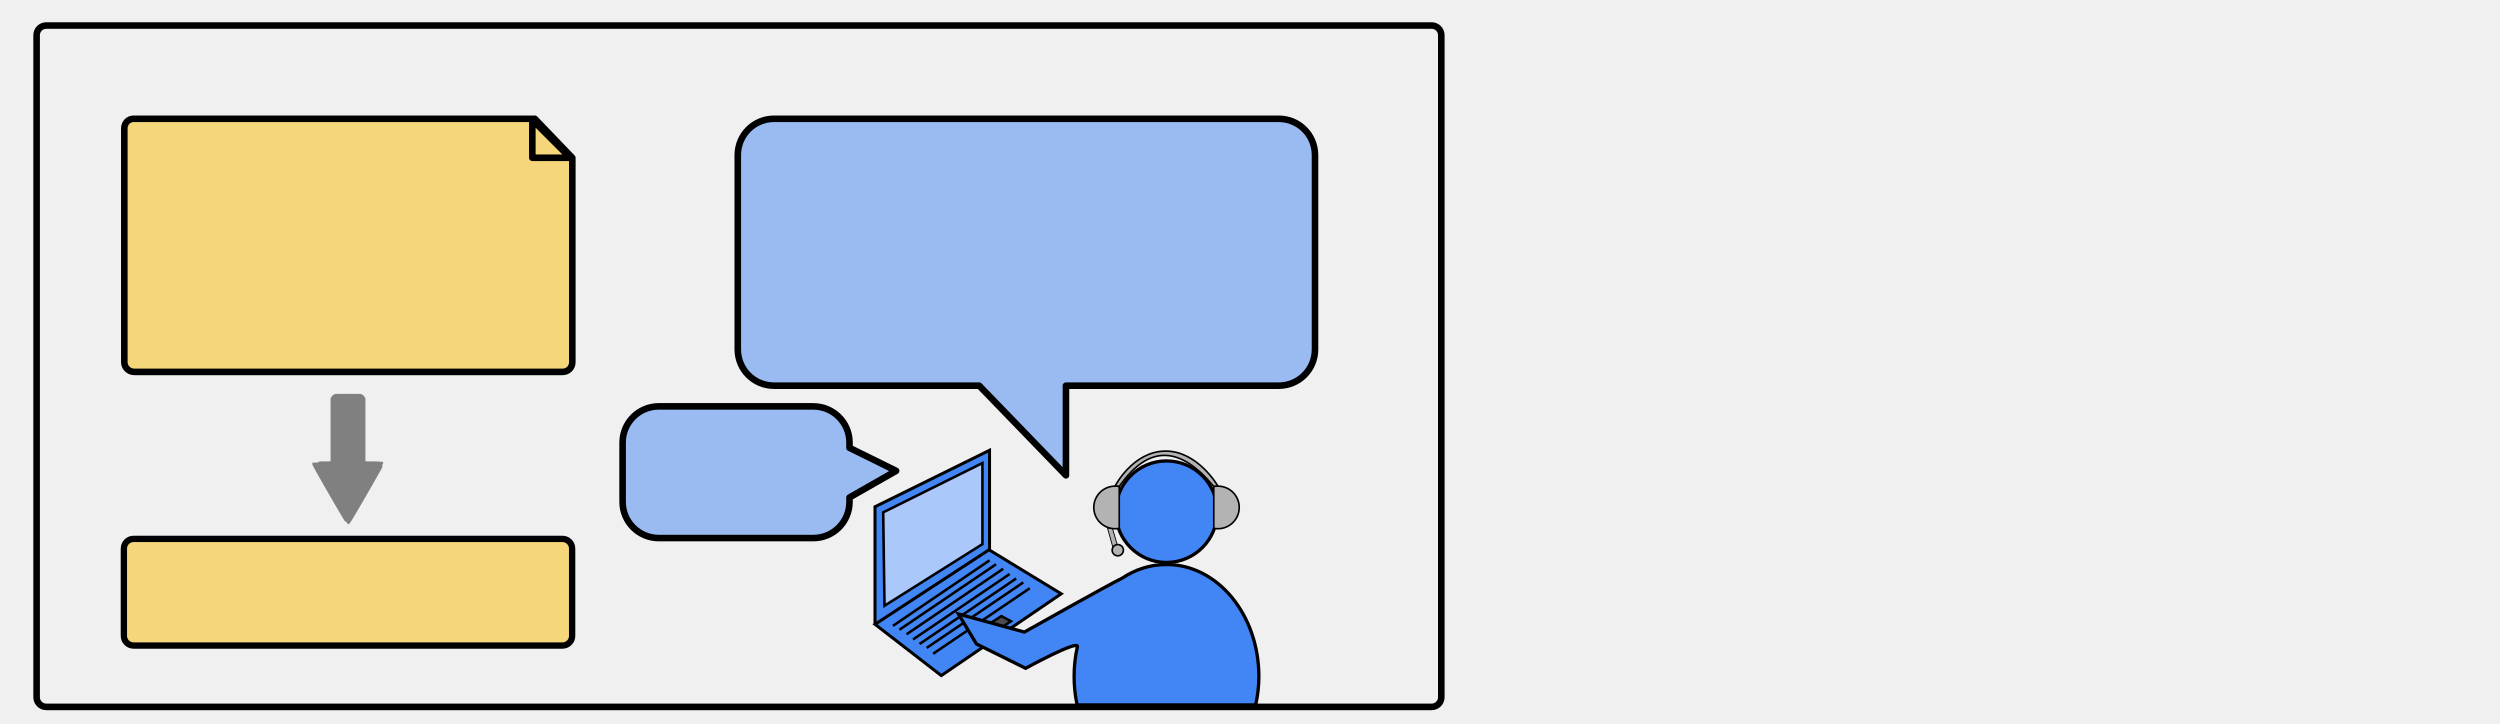
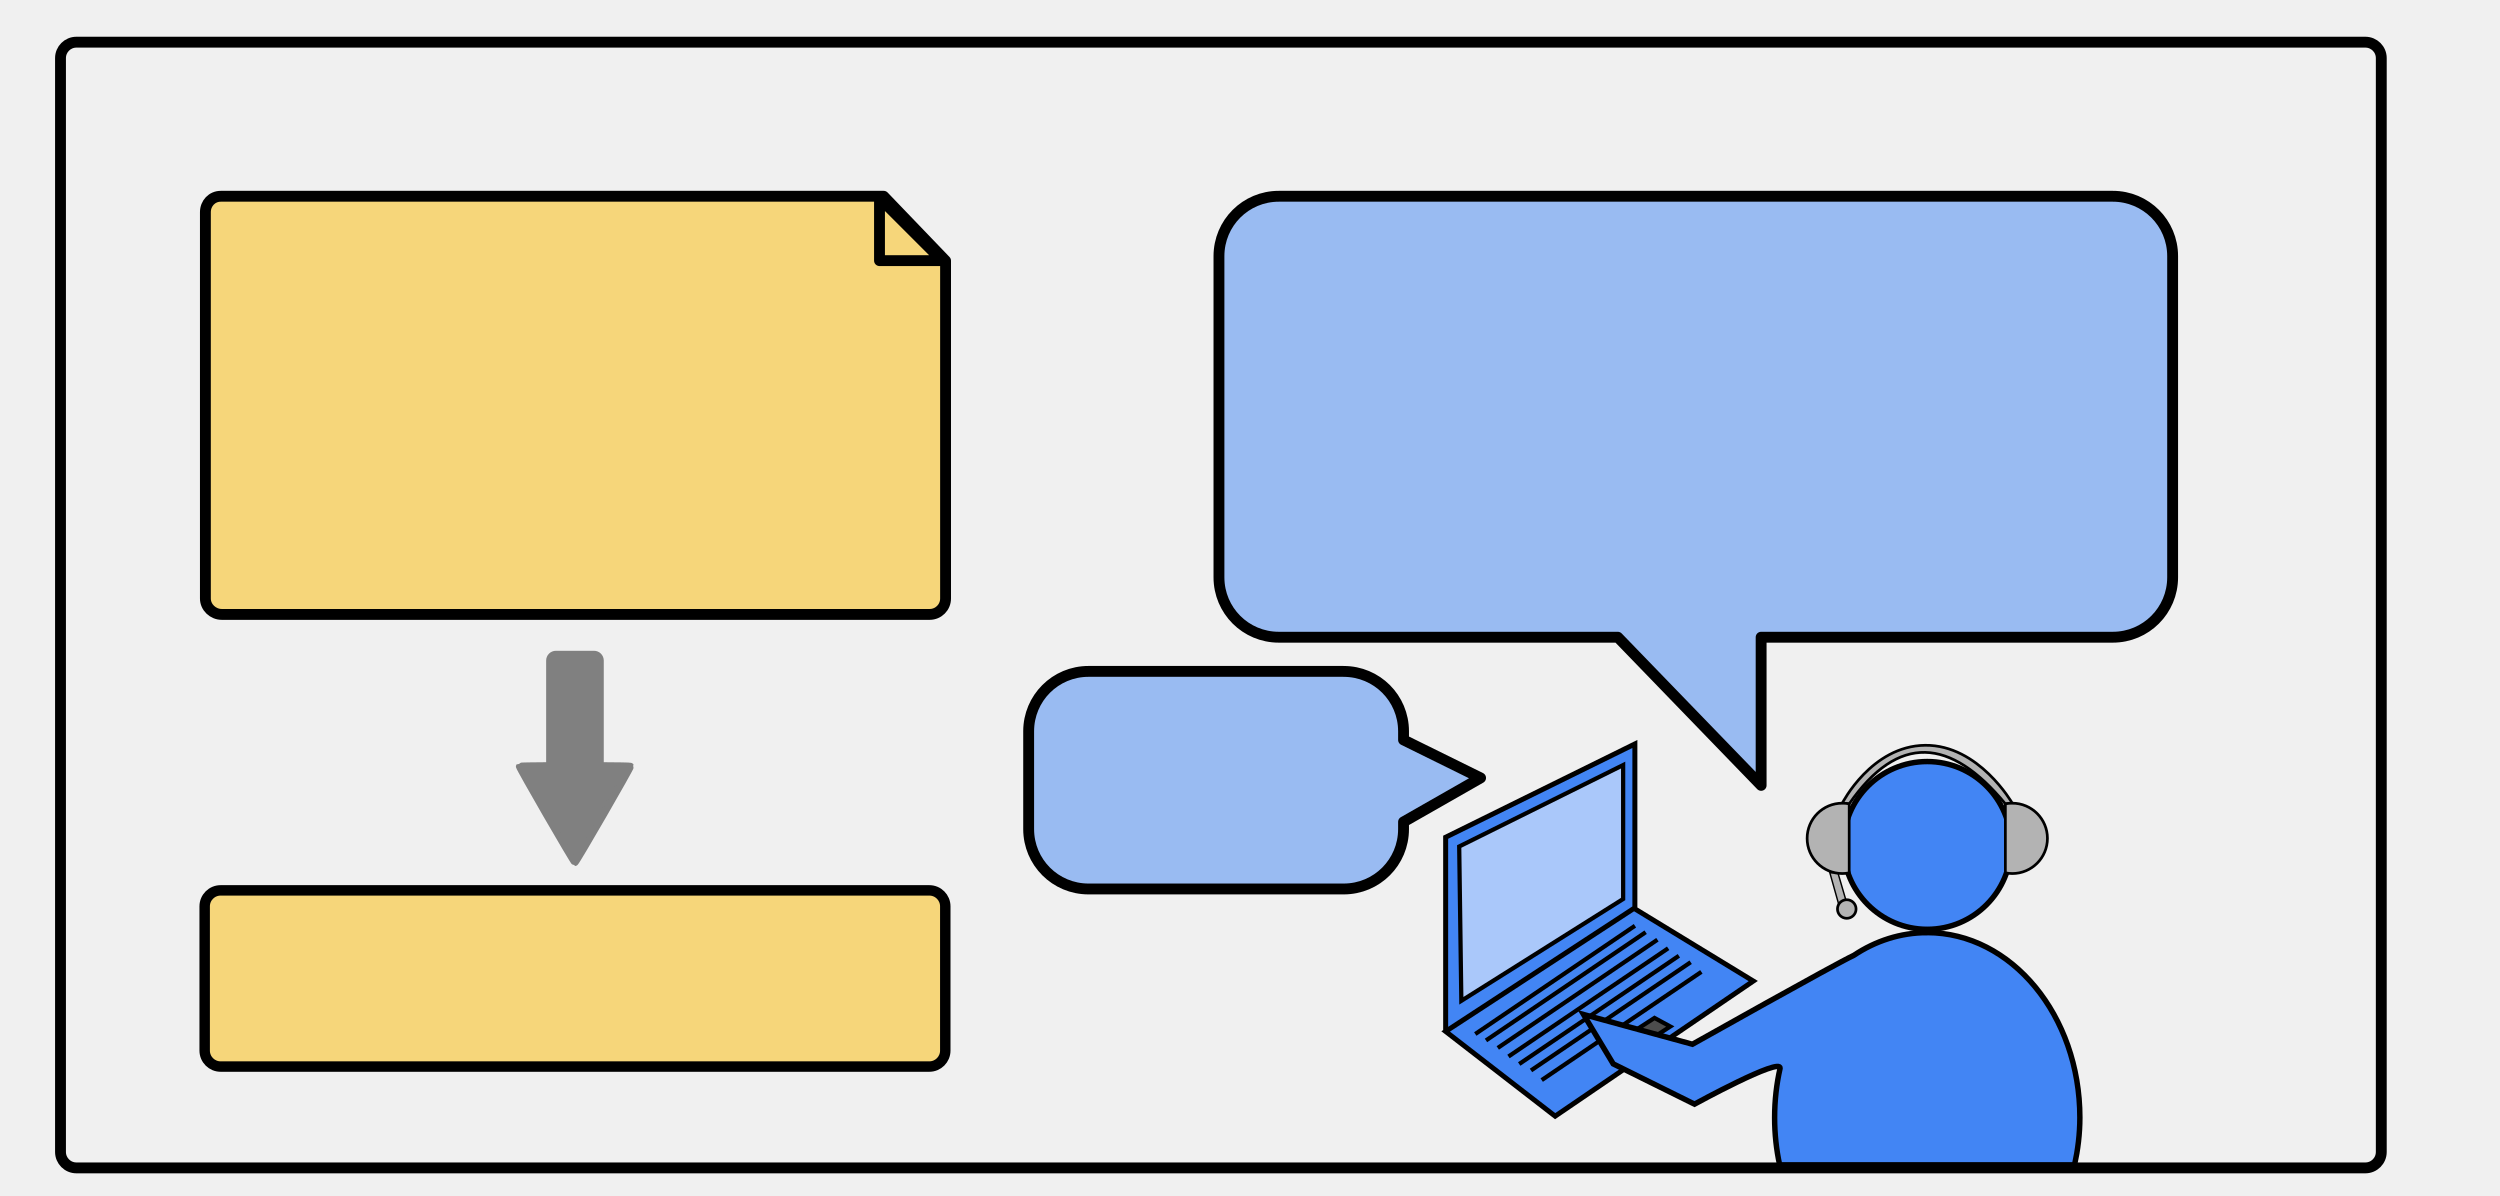
- <svg xmlns="http://www.w3.org/2000/svg" width="190mm" height="55mm" viewBox="0 0 190 55" version="1.1" id="svg3270">
+ <svg xmlns="http://www.w3.org/2000/svg" width="115mm" height="55mm" viewBox="0 0 115 55" version="1.1" id="svg3270">
  <defs id="defs3264">
    <clipPath clipPathUnits="userSpaceOnUse" id="clipPath3854">
      <rect style="fill:#ffffff;fill-opacity:1;stroke:none" id="rect3856" width="294.212" height="296.657" x="333.389" y="53.535" />
    </clipPath>
  </defs>
  <g id="layer1" transform="translate(0,-242)">
    <g id="g8270" transform="matrix(0.3626906,0,0,0.3626906,39.33564,269.7557)" style="fill:#34a853;fill-opacity:0.502" />
    <g id="g9903" transform="matrix(0.8355076,0,0,0.8355076,98.00671,49.31289)">
      <g transform="matrix(0.07959759,0,0,0.07959759,-47.05423,249.3183)" id="g12591">
        <g transform="matrix(-2.954764,0,0,2.954764,-2236.616,3002.616)" id="g2271">
          <path style="fill:#4285f4;fill-opacity:1;stroke:#000000;stroke-width:1.169px;stroke-linecap:butt;stroke-linejoin:miter;stroke-opacity:1" d="m -840.979,-882.933 -27.717,16.906 46.379,31.626 25.633,-19.831 -44.296,-28.952 v -38.35 l 44.296,21.838 v 45.464" id="path3806" />
          <path style="fill:#aac8fa;fill-opacity:1;stroke:#000000;stroke-width:0.993px;stroke-linecap:butt;stroke-linejoin:miter;stroke-opacity:1" d="m -799.855,-897.53 -38.379,-19.064 v 31.355 l 37.877,23.83 z" id="path3831" />
          <path style="fill:none;stroke:#000000;stroke-width:0.993px;stroke-linecap:butt;stroke-linejoin:miter;stroke-opacity:1" d="m -840.993,-878.968 37.376,25.335" id="path3833" />
          <path id="path3835" d="m -843.501,-877.463 37.376,25.335" style="fill:none;stroke:#000000;stroke-width:0.993px;stroke-linecap:butt;stroke-linejoin:miter;stroke-opacity:1" />
          <path style="fill:none;stroke:#000000;stroke-width:0.993px;stroke-linecap:butt;stroke-linejoin:miter;stroke-opacity:1" d="m -846.26,-875.707 37.376,25.335" id="path3837" />
          <path id="path3839" d="m -848.769,-873.7 37.376,25.335" style="fill:none;stroke:#000000;stroke-width:0.993px;stroke-linecap:butt;stroke-linejoin:miter;stroke-opacity:1" />
          <path id="path3841" d="m -854.037,-870.439 37.376,25.335" style="fill:none;stroke:#000000;stroke-width:0.993px;stroke-linecap:butt;stroke-linejoin:miter;stroke-opacity:1" />
          <path style="fill:none;stroke:#000000;stroke-width:0.993px;stroke-linecap:butt;stroke-linejoin:miter;stroke-opacity:1" d="m -851.277,-871.944 37.376,25.335" id="path3843" />
          <path style="fill:none;stroke:#000000;stroke-width:0.993px;stroke-linecap:butt;stroke-linejoin:miter;stroke-opacity:1" d="m -856.545,-868.182 37.376,25.335" id="path3845" />
          <path style="fill:#4d4d4d;stroke:#000000;stroke-width:0.993px;stroke-linecap:butt;stroke-linejoin:miter;stroke-opacity:1" d="m -834.722,-850.372 -10.849,-7.024 -3.7,2.007 11.288,7.274 z" id="path3849" />
        </g>
      </g>
      <path id="path13446" d="m -15.493,274.88 c 2.702,-3.891 5.575,-3.665 8.599,0 l 0.379,-0.038 c 0,0 -1.838,-3.218 -4.797,-3.186 -2.958,0.032 -4.56,3.186 -4.56,3.186 z" style="fill:#b3b3b3;stroke:#000000;stroke-width:0.15;stroke-linecap:butt;stroke-linejoin:miter;stroke-opacity:1" />
      <path id="path13444" d="m -16.558,278.672 0.503,1.789 0.422,-0.141 -0.482,-1.648 z" style="fill:#b3b3b3;stroke:#000000;stroke-width:0.08px;stroke-linecap:butt;stroke-linejoin:miter;stroke-opacity:1" />
      <path id="path3083" d="m -11.202,281.971 c -1.464,0 -2.84,0.453 -4.037,1.25 -1.01,0.469 -8.884,4.894 -8.884,4.894 l -5.994,-1.638 1.633,2.719 4.475,2.217 c 0,0 4.781,-2.62 4.712,-1.974 -0.196,0.864 -0.301,1.775 -0.301,2.715 0,0.902 0.096,1.775 0.278,2.608 h 16.235 c 0.182,-0.833 0.293,-1.706 0.293,-2.608 0,-5.624 -3.768,-10.184 -8.411,-10.184 z" style="fill:#4285f4;fill-opacity:1;stroke:#000000;stroke-width:0.301;stroke-miterlimit:4;stroke-dasharray:none;stroke-dashoffset:0;stroke-opacity:1" />
      <circle id="path3085" style="fill:#4285f4;fill-opacity:1;stroke:#000000;stroke-width:0.301;stroke-miterlimit:4;stroke-dasharray:none;stroke-dashoffset:0;stroke-opacity:1" cx="-11.196" cy="277.169" r="4.618" />
      <path id="path13435" d="m -15.871,274.843 a 1.937,1.937 0 0 0 -1.937,1.937 1.937,1.937 0 0 0 1.937,1.937 1.937,1.937 0 0 0 0.379,-0.039 v -3.798 a 1.937,1.937 0 0 0 -0.379,-0.038 z" style="opacity:1;fill:#b3b3b3;fill-opacity:1;stroke:#000000;stroke-width:0.15;stroke-linecap:round;stroke-linejoin:miter;stroke-miterlimit:4;stroke-dasharray:none;stroke-dashoffset:0;stroke-opacity:1" />
      <circle r="0.512" cy="280.67" cx="-15.626" id="path13440" style="opacity:1;fill:#b3b3b3;fill-opacity:1;stroke:#000000;stroke-width:0.15;stroke-linecap:round;stroke-linejoin:miter;stroke-miterlimit:4;stroke-dasharray:none;stroke-dashoffset:0;stroke-opacity:1" />
      <path style="opacity:1;fill:#b3b3b3;fill-opacity:1;stroke:#000000;stroke-width:0.15;stroke-linecap:round;stroke-linejoin:miter;stroke-miterlimit:4;stroke-dasharray:none;stroke-dashoffset:0;stroke-opacity:1" d="m -6.515,274.843 a 1.937,1.937 0 0 1 1.937,1.937 1.937,1.937 0 0 1 -1.937,1.937 1.937,1.937 0 0 1 -0.379,-0.039 v -3.798 a 1.937,1.937 0 0 1 0.379,-0.038 z" id="path13442" />
    </g>
    <path id="path9856" d="m 58.827,251.028 h 38.359 c 1.526,0 2.755,1.229 2.755,2.755 v 14.774 c 0,1.526 -1.229,2.755 -2.755,2.755 H 81.012 v 6.815 l -6.594,-6.815 H 58.827 c -1.526,0 -2.755,-1.229 -2.755,-2.755 v -14.774 c 0,-1.526 1.229,-2.755 2.755,-2.755 z" style="fill:#4285f4;fill-opacity:0.502;stroke:#000000;stroke-width:0.5;stroke-linecap:round;stroke-linejoin:round;stroke-miterlimit:4;stroke-dasharray:none;stroke-dashoffset:0;stroke-opacity:1" />
    <flowRoot transform="matrix(0.2645833,0,0,0.2645833,18.57748,-16.07133)" style="font-style:normal;font-weight:normal;font-size:40px;line-height:1.25;font-family:sans-serif;letter-spacing:0px;word-spacing:0px;fill:#000000;fill-opacity:1;stroke:none" id="flowRoot9864" xml:space="preserve">
      <flowRegion id="flowRegion9860">
        <rect y="993.234" x="150.714" height="66.151" width="390.727" id="rect9858" />
      </flowRegion>
      <flowPara style="font-size:16px" id="flowPara9862">my students</flowPara>
    </flowRoot>
    <flowRoot xml:space="preserve" id="flowRoot9872" style="font-style:normal;font-weight:normal;font-size:40px;line-height:1.25;font-family:sans-serif;letter-spacing:0px;word-spacing:0px;fill:#000000;fill-opacity:1;stroke:none" transform="matrix(0.2645833,0,0,0.2645833,18.57748,-10.28068)">
      <flowRegion id="flowRegion9868">
        <rect id="rect9866" width="390.727" height="66.151" x="150.714" y="993.234" />
      </flowRegion>
      <flowPara id="flowPara9870" style="font-size:16px">should learn to</flowPara>
    </flowRoot>
    <flowRoot transform="matrix(0.2645833,0,0,0.2645833,18.57748,-4.490031)" style="font-style:normal;font-weight:normal;font-size:40px;line-height:1.25;font-family:sans-serif;letter-spacing:0px;word-spacing:0px;fill:#000000;fill-opacity:1;stroke:none" id="flowRoot9880" xml:space="preserve">
      <flowRegion id="flowRegion9876">
        <rect y="993.234" x="150.714" height="66.151" width="390.727" id="rect9874" />
      </flowRegion>
      <flowPara style="font-size:16px" id="flowPara9878">write this code</flowPara>
    </flowRoot>
    <rect ry="0.734" y="282.957" x="9.415" height="8.105" width="34.068" id="rect7832" style="fill:#fbbc05;fill-opacity:0.502;stroke:#000000;stroke-width:0.48;stroke-linecap:round;stroke-linejoin:round;stroke-miterlimit:4.4;stroke-dasharray:none;stroke-dashoffset:0;stroke-opacity:1" />
    <flowRoot xml:space="preserve" id="flowRoot7840" style="font-style:normal;font-weight:normal;font-size:40px;line-height:1.25;font-family:sans-serif;letter-spacing:0px;word-spacing:0px;fill:#000000;fill-opacity:1;stroke:none" transform="matrix(0.2645833,0,0,0.2645833,-27.56853,16.39314)">
      <flowRegion id="flowRegion7836">
        <rect id="rect7834" width="390.727" height="66.151" x="150.714" y="993.234" />
      </flowRegion>
      <flowPara id="flowPara7838" style="font-size:16px">1 4 9 16 25 ..</flowPara>
    </flowRoot>
    <path id="rect889" d="m 10.157,251.028 h 30.492 l 2.847,2.965 v 15.538 c 0,0.406 -0.327,0.732 -0.732,0.732 H 10.204 c -0.406,0 -0.756,-0.327 -0.756,-0.732 v -17.771 c 0,-0.406 0.303,-0.732 0.709,-0.732 z" style="fill:#fbbc05;fill-opacity:0.502;stroke:#000000;stroke-width:0.5;stroke-linecap:round;stroke-linejoin:round;stroke-miterlimit:4.4;stroke-dasharray:none;stroke-dashoffset:0;stroke-opacity:1" />
    <flowRoot transform="matrix(0.2645833,0,0,0.2645833,-25.03883,-10.76652)" style="font-style:normal;font-weight:normal;font-size:40px;line-height:1.25;font-family:sans-serif;letter-spacing:0px;word-spacing:0px;fill:#000000;fill-opacity:1;stroke:none" id="flowRoot897" xml:space="preserve">
      <flowRegion id="flowRegion893">
        <rect y="993.234" x="150.714" height="66.151" width="390.727" id="rect891" />
      </flowRegion>
      <flowPara style="font-size:16px" id="flowPara895">squares.py</flowPara>
    </flowRoot>
    <path id="path899" d="m 40.457,251.105 2.884,2.884 h -2.884 z" style="fill:none;stroke:#000000;stroke-width:0.5;stroke-linecap:butt;stroke-linejoin:round;stroke-miterlimit:4;stroke-dasharray:none;stroke-opacity:1" />
    <path style="fill:#4285f4;fill-opacity:0.502;stroke:#000000;stroke-width:0.5;stroke-linecap:round;stroke-linejoin:round;stroke-miterlimit:4;stroke-dasharray:none;stroke-dashoffset:0;stroke-opacity:1" d="m 61.808,272.884 h -11.735 c -1.526,0 -2.755,1.229 -2.755,2.755 v 4.499 c 0,1.526 1.229,2.755 2.755,2.755 h 11.735 c 1.526,0 2.755,-1.229 2.755,-2.755 v -0.331 l 3.544,-2.023 -3.544,-1.748 v -0.396 c 0,-1.526 -1.229,-2.755 -2.755,-2.755 z" id="path23173" />
    <g id="g23169" transform="translate(8.228568,11.08951)">
      <flowRoot transform="matrix(0.2645833,0,0,0.2645833,2.362351,-3.779762)" style="font-style:normal;font-weight:normal;font-size:40px;line-height:1.25;font-family:sans-serif;letter-spacing:0px;word-spacing:0px;fill:#000000;fill-opacity:1;stroke:none" id="flowRoot23159" xml:space="preserve">
        <flowRegion id="flowRegion23155">
          <rect y="993.234" x="150.714" height="66.151" width="390.727" id="rect23153" />
        </flowRegion>
        <flowPara style="font-weight:normal;font-size:16px" id="flowPara23157">but ..</flowPara>
      </flowRoot>
    </g>
    <rect style="fill:none;fill-opacity:0.502;stroke:#000000;stroke-width:0.5;stroke-linecap:round;stroke-linejoin:round;stroke-miterlimit:4.4;stroke-dasharray:none;stroke-dashoffset:0;stroke-opacity:1" id="rect7986" width="106.756" height="51.783" x="2.783" y="243.94" ry="0.732" />
    <path style="fill:#808080;fill-opacity:1;stroke:#808080;stroke-width:0.335;stroke-linecap:round;stroke-linejoin:round;stroke-miterlimit:4;stroke-dasharray:none;stroke-dashoffset:0;stroke-opacity:1" d="m 25.574,272.103 c -0.157,0 -0.284,0.126 -0.284,0.283 v 4.841 c -0.755,0.005 -1.382,0.013 -1.391,0.027 -0.025,0.044 2.498,4.414 2.549,4.414 0.051,0 2.574,-4.37 2.549,-4.414 -0.009,-0.015 -0.636,-0.022 -1.391,-0.027 v -4.841 c 0,-0.157 -0.127,-0.283 -0.284,-0.283 z" id="rect902" />
  </g>
</svg>
